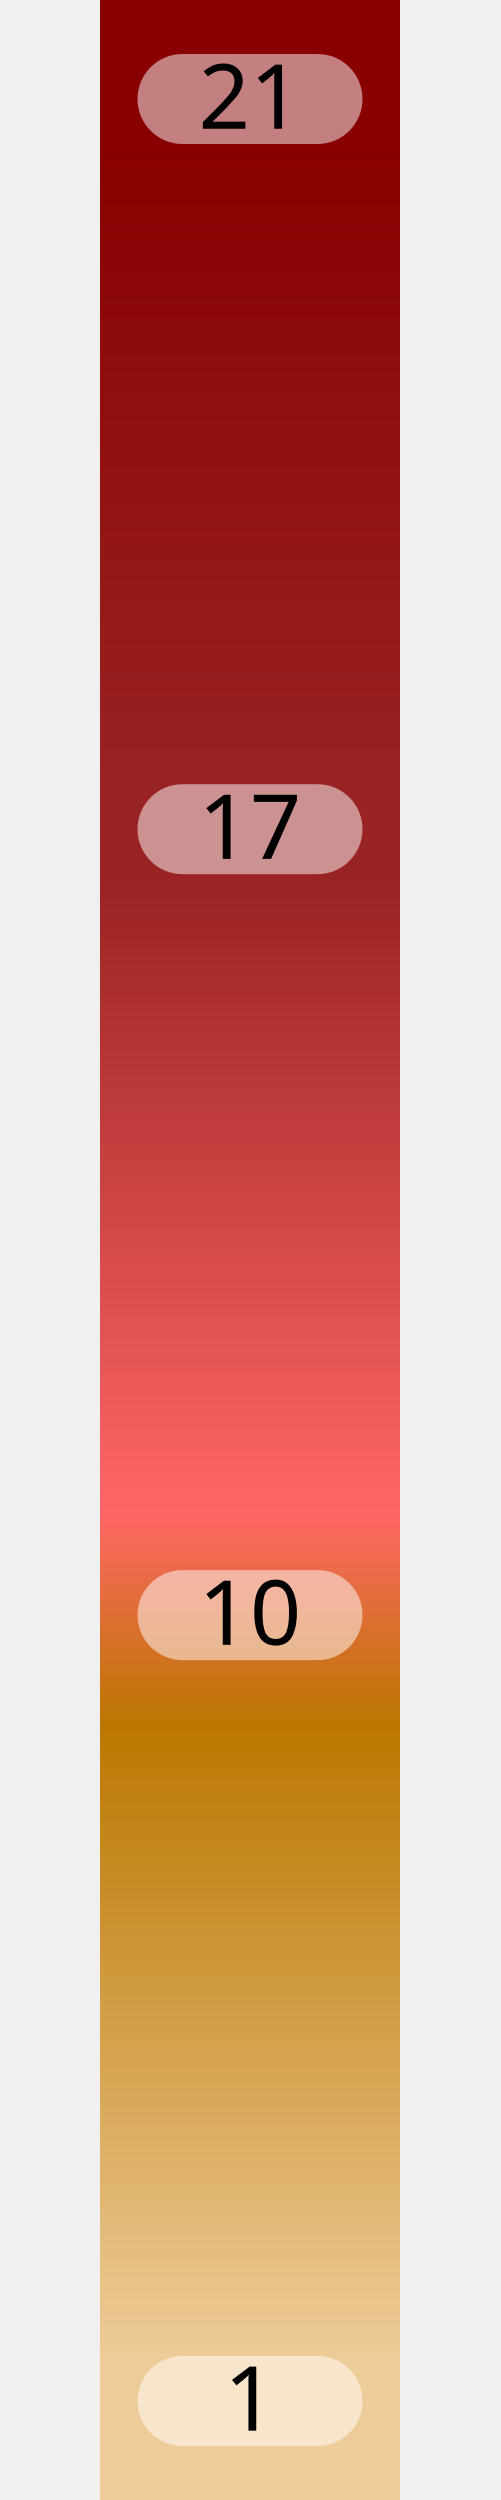
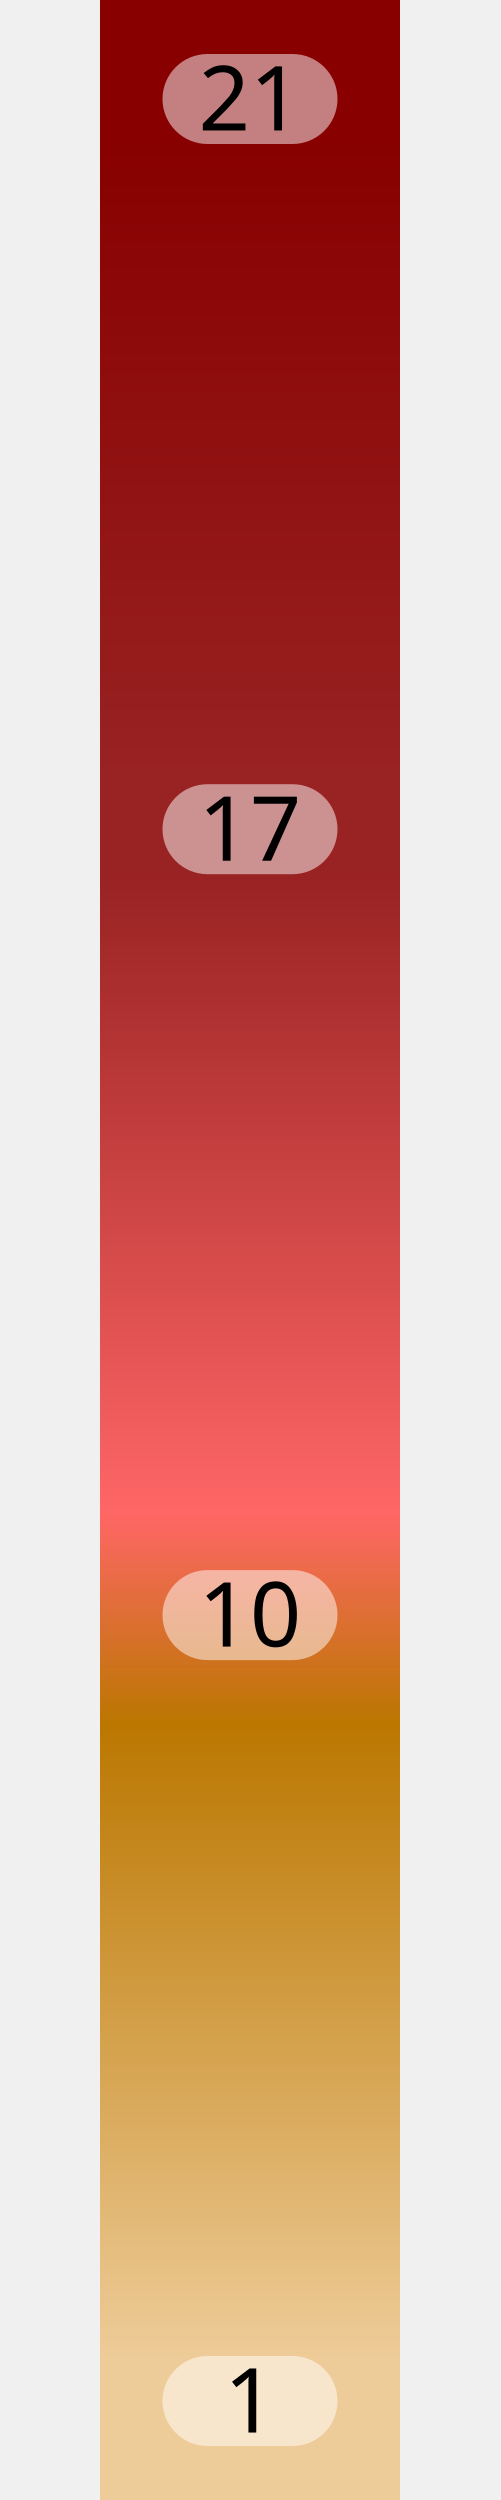
<svg xmlns="http://www.w3.org/2000/svg" width="60" height="300" viewBox="0 0 12 100">
  <defs>
    <linearGradient id="legend-gradient-72ad1" x1="0" x2="0" y1="0" y2="1">
      <stop offset="1.98%" stop-color="#880000" />
      <stop offset="5.94%" stop-color="#880000" />
      <stop offset="5.94%" stop-color="#880000" />
      <stop offset="31.188%" stop-color="#992222" />
      <stop offset="31.188%" stop-color="#992222" />
      <stop offset="35.148%" stop-color="#992222" />
      <stop offset="35.148%" stop-color="#992222" />
      <stop offset="60.396%" stop-color="#ff6666" />
      <stop offset="60.396%" stop-color="#ff6666" />
      <stop offset="68.812%" stop-color="#bb7700" />
      <stop offset="68.812%" stop-color="#bb7700" />
      <stop offset="94.06%" stop-color="#eecc99" />
      <stop offset="94.06%" stop-color="#eecc99" />
      <stop offset="98.02%" stop-color="#eecc99" />
    </linearGradient>
  </defs>
  <rect x="0" y="0" width="12" height="100" fill="url(#legend-gradient-72ad1)" />
-   <rect fill="white" fill-opacity="0.5" x="1.5" y="2.16" width="9" height="3.6" rx="1.8" ry="1.8" />
-   <text x="6" y="3.96" dy="0.33em" font-family="sans-serif" font-size="3.6" style="text-anchor: middle">21</text>
-   <rect fill="white" fill-opacity="0.5" x="1.5" y="31.368" width="9" height="3.6" rx="1.8" ry="1.8" />
-   <text x="6" y="33.168" dy="0.33em" font-family="sans-serif" font-size="3.6" style="text-anchor: middle">17</text>
-   <rect fill="white" fill-opacity="0.5" x="1.5" y="62.804" width="9" height="3.6" rx="1.8" ry="1.8" />
-   <text x="6" y="64.604" dy="0.33em" font-family="sans-serif" font-size="3.6" style="text-anchor: middle">10</text>
-   <rect fill="white" fill-opacity="0.5" x="1.5" y="94.24" width="9" height="3.6" rx="1.8" ry="1.8" />
-   <text x="6" y="96.04" dy="0.33em" font-family="sans-serif" font-size="3.6" style="text-anchor: middle">1</text>
+   <rect fill="white" fill-opacity="0.5" x="2.5" y="2.16" width="7" height="3.6" rx="1.8" ry="1.8" />
+   <text x="6" y="3.96" dy="0.35em" font-family="sans-serif" font-size="3.6" style="text-anchor: middle">21</text>
+   <rect fill="white" fill-opacity="0.5" x="2.5" y="31.368" width="7" height="3.6" rx="1.8" ry="1.8" />
+   <text x="6" y="33.168" dy="0.35em" font-family="sans-serif" font-size="3.6" style="text-anchor: middle">17</text>
+   <rect fill="white" fill-opacity="0.5" x="2.5" y="62.804" width="7" height="3.6" rx="1.8" ry="1.8" />
+   <text x="6" y="64.604" dy="0.35em" font-family="sans-serif" font-size="3.6" style="text-anchor: middle">10</text>
+   <rect fill="white" fill-opacity="0.5" x="2.5" y="94.24" width="7" height="3.6" rx="1.8" ry="1.8" />
+   <text x="6" y="96.04" dy="0.35em" font-family="sans-serif" font-size="3.6" style="text-anchor: middle">1</text>
</svg>
